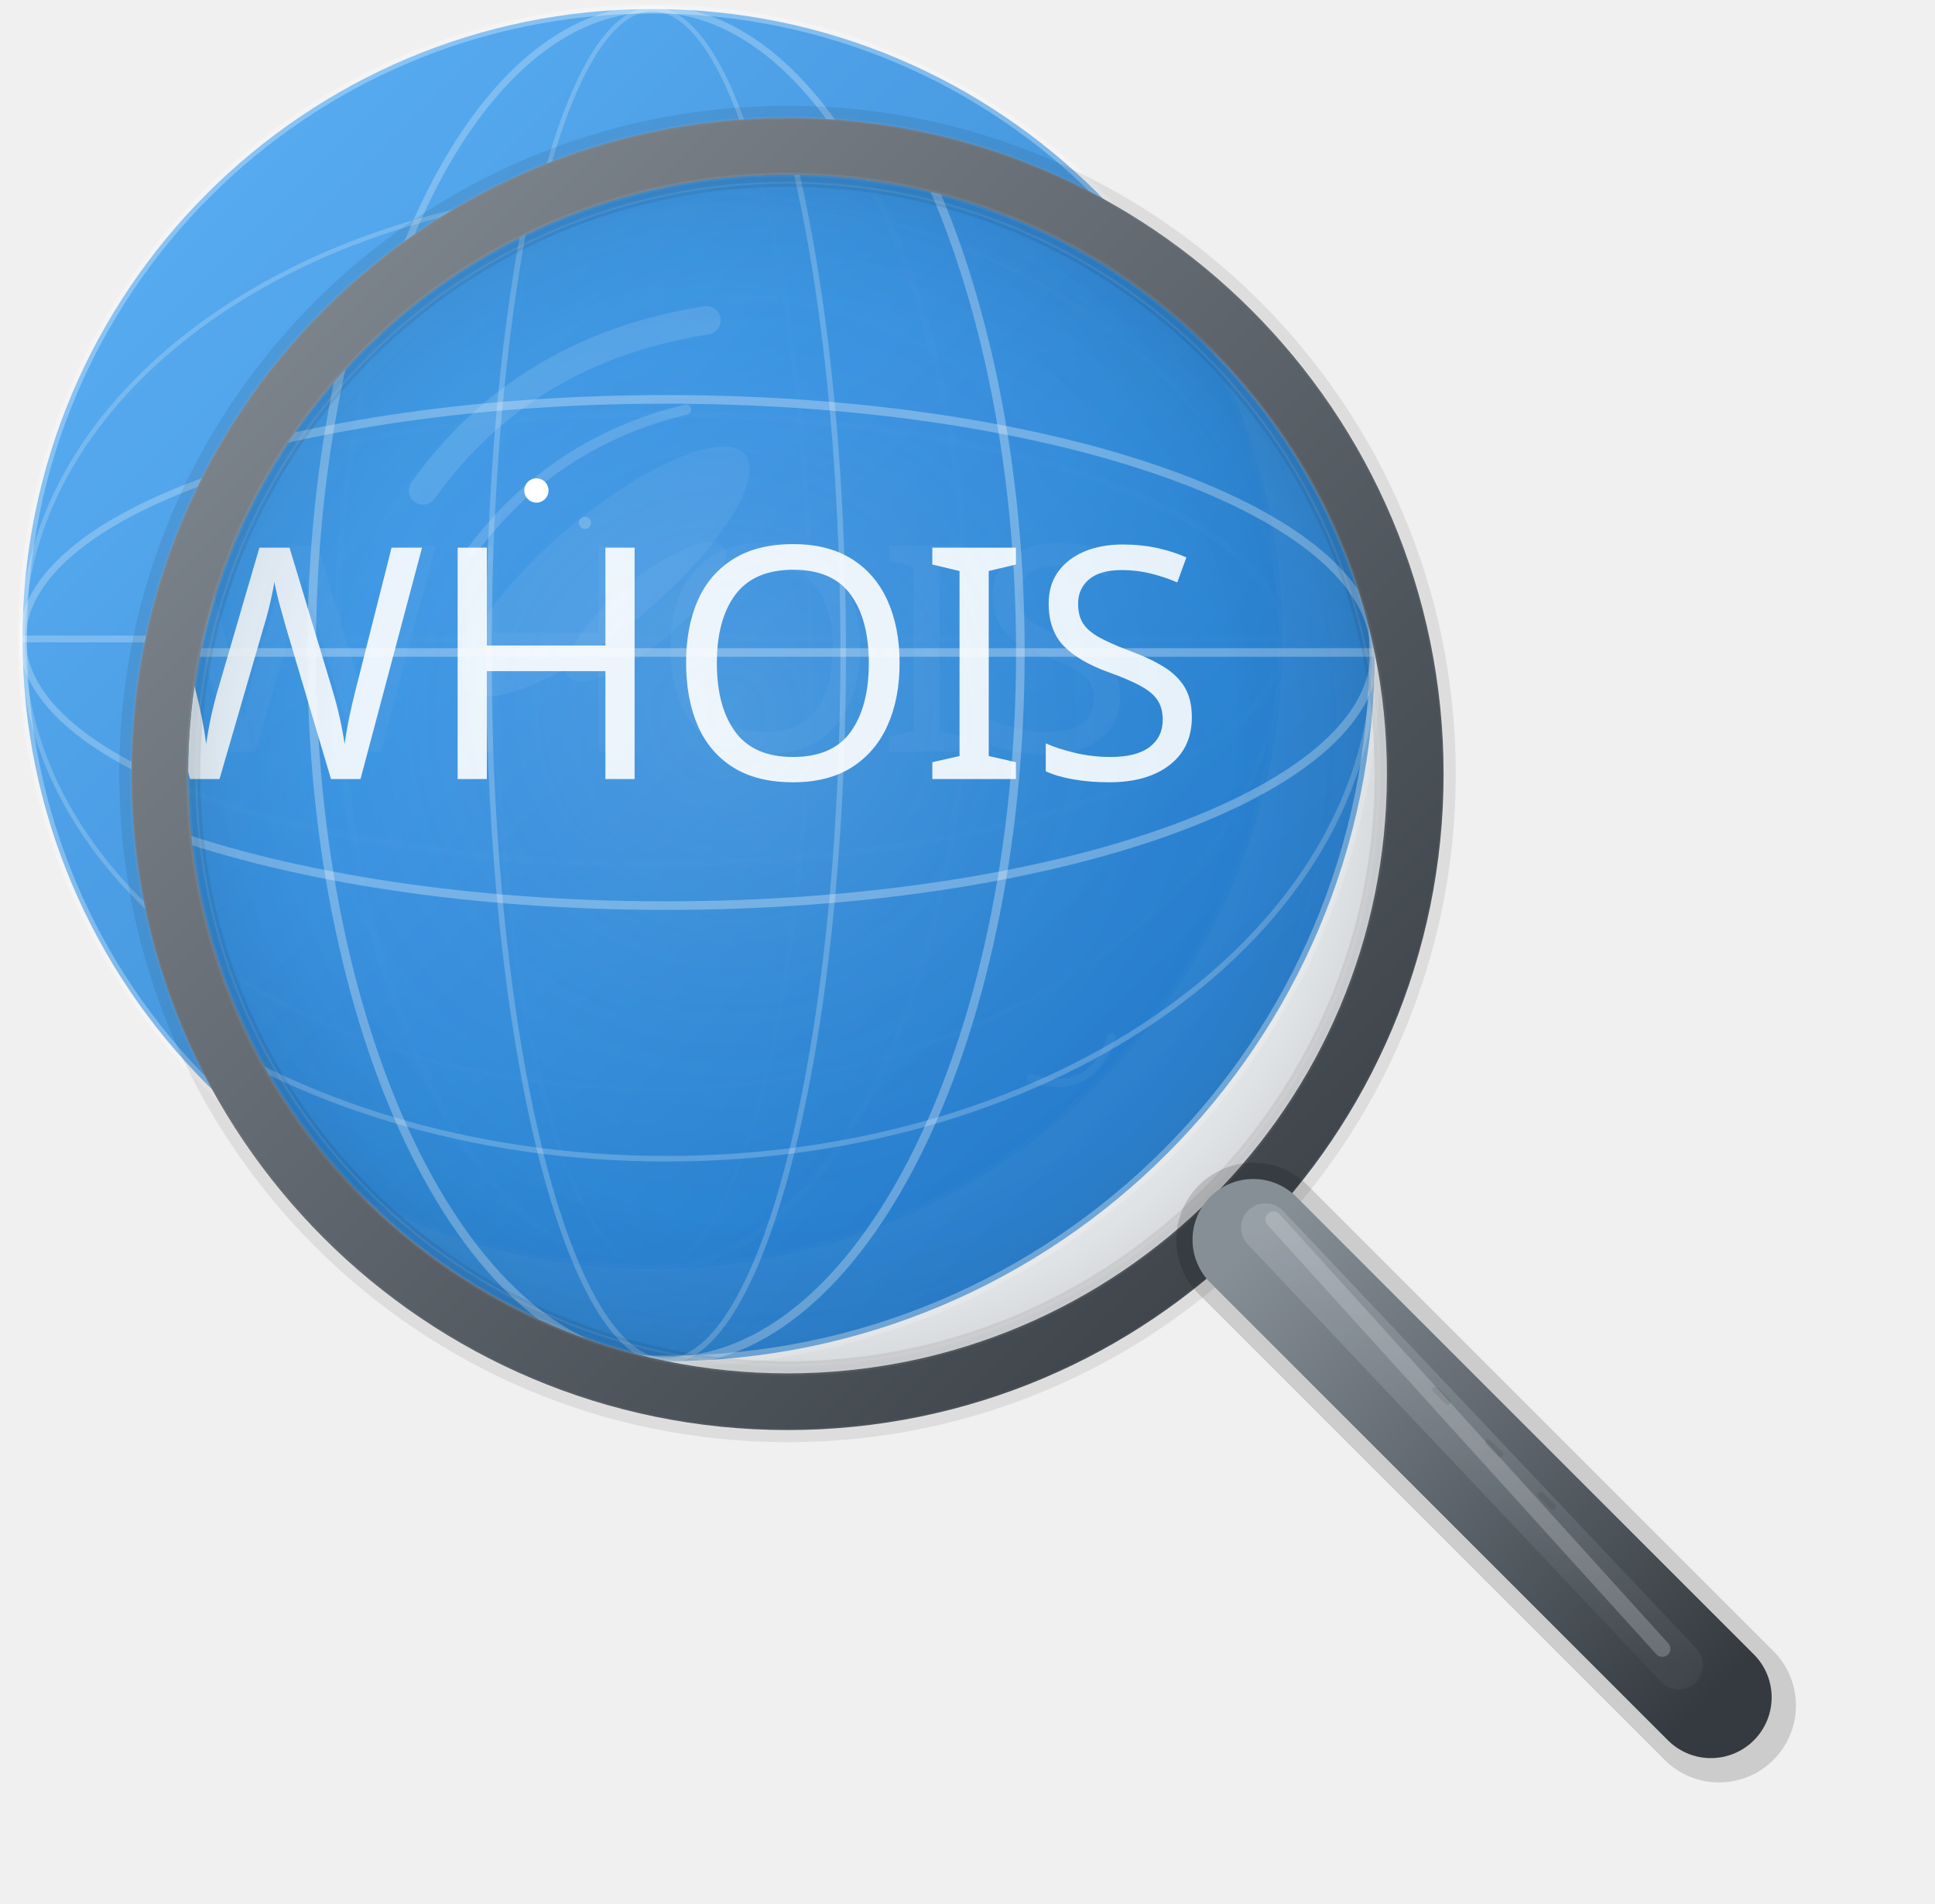
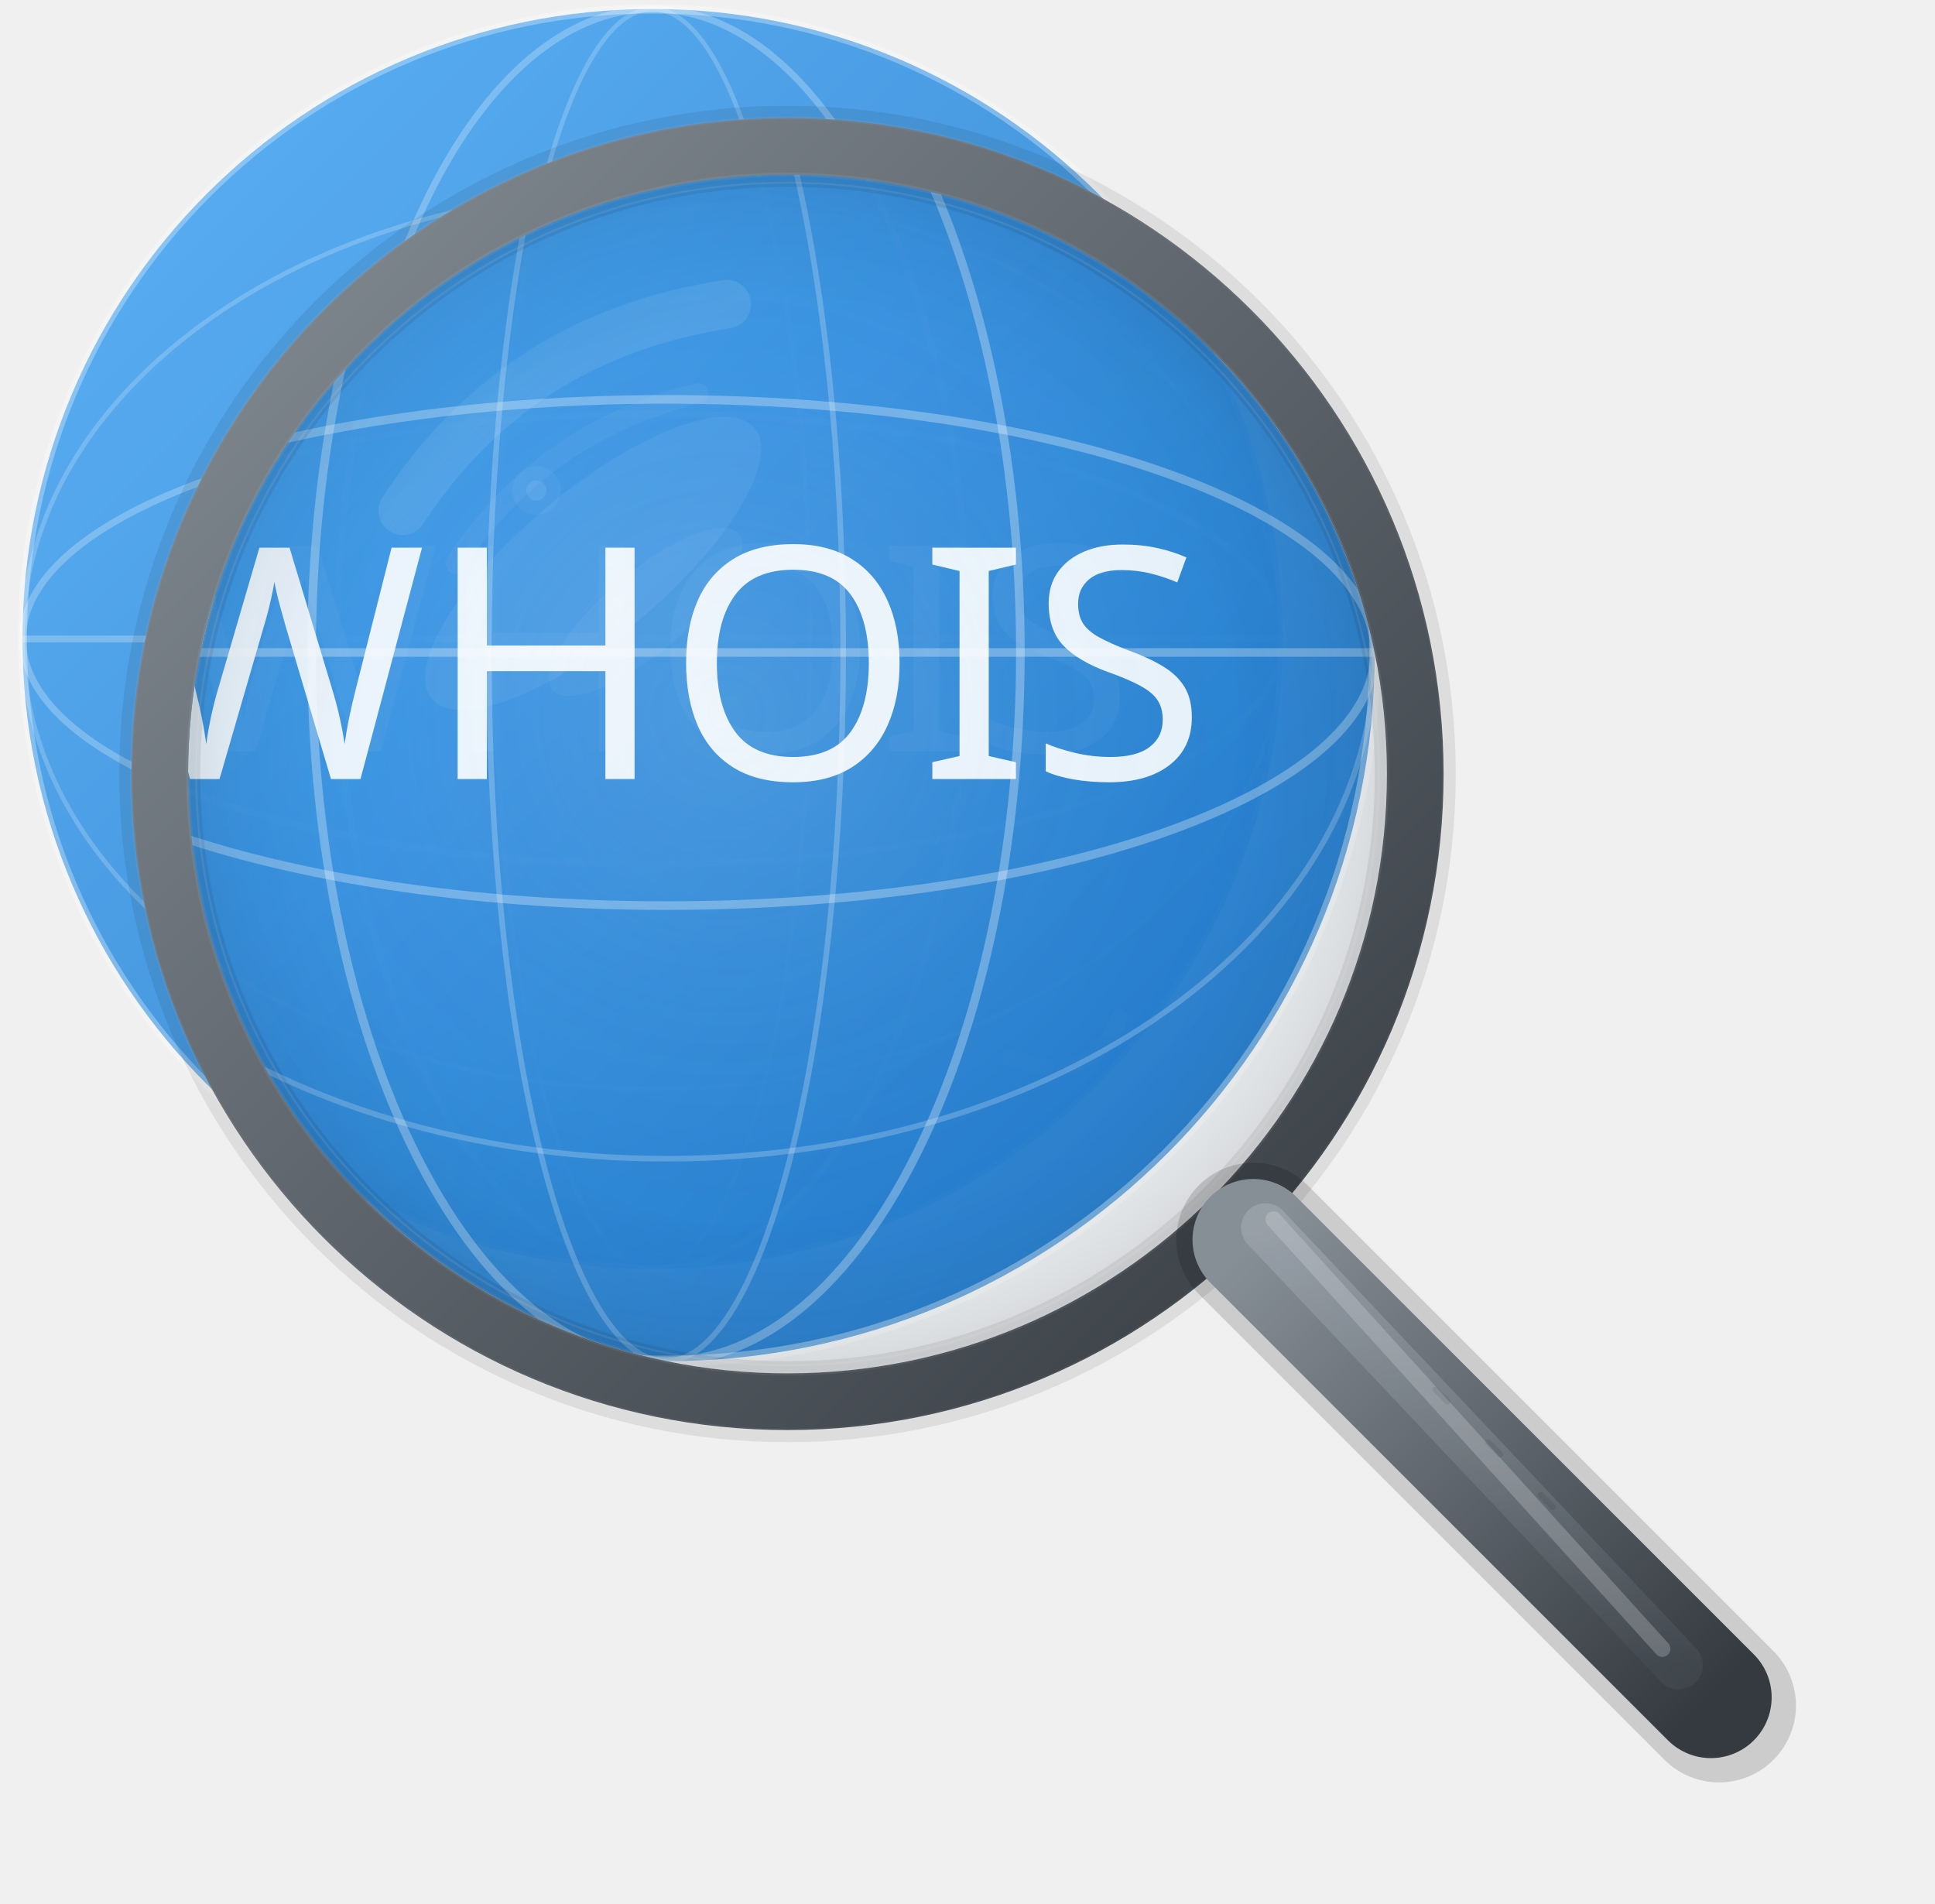
<svg xmlns="http://www.w3.org/2000/svg" viewBox="55 58 430 423" width="100%" height="100%" preserveAspectRatio="xMidYMid meet">
  <defs>
    <linearGradient id="globeGrad" x1="0%" y1="0%" x2="100%" y2="100%">
      <stop offset="0%" style="stop-color:#4dabf7;stop-opacity:1" />
      <stop offset="100%" style="stop-color:#1971c2;stop-opacity:1" />
    </linearGradient>
    <linearGradient id="handleGrad" x1="0%" y1="0%" x2="100%" y2="100%">
      <stop offset="0%" style="stop-color:#868e96" />
      <stop offset="100%" style="stop-color:#343a40" />
    </linearGradient>
    <linearGradient id="handleHL" x1="0%" y1="0%" x2="0%" y2="100%">
      <stop offset="0%" style="stop-color:#adb5bd" />
      <stop offset="50%" style="stop-color:#868e96" />
      <stop offset="100%" style="stop-color:#495057" />
    </linearGradient>
    <radialGradient id="glassBase" cx="45%" cy="45%" r="55%">
      <stop offset="0%" style="stop-color:#ffffff;stop-opacity:0.12" />
      <stop offset="50%" style="stop-color:#dbe4ff;stop-opacity:0.05" />
      <stop offset="100%" style="stop-color:#1971c2;stop-opacity:0.03" />
    </radialGradient>
    <radialGradient id="glassEdge" cx="50%" cy="50%" r="50%">
      <stop offset="75%" style="stop-color:transparent" />
      <stop offset="92%" style="stop-color:rgba(0,0,0,0.04)" />
      <stop offset="100%" style="stop-color:rgba(0,0,0,0.08)" />
    </radialGradient>
    <linearGradient id="reflGrad" x1="0%" y1="0%" x2="100%" y2="100%">
      <stop offset="0%" style="stop-color:#fff;stop-opacity:0" />
-       <stop offset="25%" style="stop-color:#fff;stop-opacity:0.4" />
-       <stop offset="75%" style="stop-color:#fff;stop-opacity:0.4" />
+       <stop offset="15%" style="stop-color:#fff;stop-opacity:0.05" />
+       <stop offset="35%" style="stop-color:#fff;stop-opacity:0.25" />
+       <stop offset="50%" style="stop-color:#fff;stop-opacity:0.3" />
+       <stop offset="65%" style="stop-color:#fff;stop-opacity:0.25" />
+       <stop offset="85%" style="stop-color:#fff;stop-opacity:0.05" />
      <stop offset="100%" style="stop-color:#fff;stop-opacity:0" />
    </linearGradient>
    <style>
      /* Magnifying glass searching motion — smooth figure-8 loop */
      @keyframes search {
        0%    { transform: translate(0, 0); }
        6.25% { transform: translate(14px, -8px); }
        12.5% { transform: translate(25px, -12px); }
        18.75%{ transform: translate(30px, -4px); }
        25%   { transform: translate(28px, 8px); }
        31.25%{ transform: translate(18px, 20px); }
        37.5% { transform: translate(5px, 26px); }
        43.75%{ transform: translate(-8px, 24px); }
        50%   { transform: translate(-18px, 16px); }
        56.25%{ transform: translate(-24px, 4px); }
        62.5% { transform: translate(-22px, -8px); }
        68.75%{ transform: translate(-16px, -16px); }
        75%   { transform: translate(-6px, -20px); }
        81.25%{ transform: translate(6px, -18px); }
        87.5% { transform: translate(12px, -12px); }
        93.75%{ transform: translate(8px, -5px); }
        100%  { transform: translate(0, 0); }
      }

      /* Reflection shimmer - light moving across glass */
      @keyframes shimmer {
        0%, 100% { opacity: 0.2; transform: translate(0, 0); }
        50% { opacity: 0.45; transform: translate(3px, -3px); }
      }

      /* Secondary reflection drift */
      @keyframes shimmer2 {
        0%, 100% { opacity: 0.06; }
        40% { opacity: 0.14; }
        70% { opacity: 0.04; }
      }

      /* Specular highlight twinkle */
      @keyframes twinkle {
-         0%, 100% { opacity: 0.25; r: 3; }
-         50% { opacity: 0.5; r: 4; }
+         0%, 100% { opacity: 0.8; }
+         50% { opacity: 1; }
      }

      /* Edge glow */
      @keyframes edgePulse {
        0%, 100% { opacity: 0.6; }
        50% { opacity: 1; }
      }

      .mag-group {
        animation: search 6s linear infinite;
        transform-origin: 230px 230px;
      }
      /* Reverse of search — keeps magnified content stationary in world space */
      @keyframes searchReverse {
        0%    { transform: translate(0, 0); }
        6.25% { transform: translate(-14px, 8px); }
        12.5% { transform: translate(-25px, 12px); }
        18.75%{ transform: translate(-30px, 4px); }
        25%   { transform: translate(-28px, -8px); }
        31.25%{ transform: translate(-18px, -20px); }
        37.5% { transform: translate(-5px, -26px); }
        43.75%{ transform: translate(8px, -24px); }
        50%   { transform: translate(18px, -16px); }
        56.25%{ transform: translate(24px, -4px); }
        62.5% { transform: translate(22px, 8px); }
        68.75%{ transform: translate(16px, 16px); }
        75%   { transform: translate(6px, 20px); }
        81.25%{ transform: translate(-6px, 18px); }
        87.5% { transform: translate(-12px, 12px); }
        93.75%{ transform: translate(-8px, 5px); }
        100%  { transform: translate(0, 0); }
      }
      .mag-rev {
        animation: searchReverse 6s linear infinite;
        transform-origin: 230px 230px;
      }
      .refl-main { animation: shimmer 3.5s ease-in-out infinite; }
      .refl-sec { animation: shimmer2 4s ease-in-out infinite; }
      .spec-dot { animation: twinkle 2.5s ease-in-out infinite; }
      .edge-hl { animation: edgePulse 3s ease-in-out infinite; }
    </style>
  </defs>
  <circle cx="200" cy="200" r="140" fill="url(#globeGrad)" opacity="0.9" />
  <ellipse cx="200" cy="200" rx="140" ry="140" fill="none" stroke="#fff" stroke-width="2" opacity="0.3" />
  <ellipse cx="200" cy="200" rx="70" ry="140" fill="none" stroke="#fff" stroke-width="1.5" opacity="0.25" />
  <ellipse cx="200" cy="200" rx="35" ry="140" fill="none" stroke="#fff" stroke-width="1" opacity="0.2" />
  <ellipse cx="200" cy="200" rx="140" ry="50" fill="none" stroke="#fff" stroke-width="1.5" opacity="0.25" />
  <ellipse cx="200" cy="200" rx="140" ry="100" fill="none" stroke="#fff" stroke-width="1" opacity="0.2" />
  <line x1="60" y1="200" x2="340" y2="200" stroke="#fff" stroke-width="1.5" opacity="0.25" />
  <text x="200" y="225" text-anchor="middle" fill="#fff" font-family="'Segoe UI', system-ui, sans-serif" font-size="64" font-weight="400" opacity="0.8">WHOIS</text>
  <g class="mag-group">
    <g transform="translate(23, 23) scale(0.9)">
      <clipPath id="lensClip">
        <circle cx="230" cy="230" r="148" />
      </clipPath>
      <g clip-path="url(#lensClip)">
        <g class="mag-rev">
          <g transform="translate(-50, -50) scale(1.25)">
            <circle cx="200" cy="200" r="140" fill="url(#globeGrad)" opacity="0.95" />
            <ellipse cx="200" cy="200" rx="140" ry="140" fill="none" stroke="#fff" stroke-width="2.2" opacity="0.35" />
            <ellipse cx="200" cy="200" rx="70" ry="140" fill="none" stroke="#fff" stroke-width="1.7" opacity="0.3" />
            <ellipse cx="200" cy="200" rx="35" ry="140" fill="none" stroke="#fff" stroke-width="1.1" opacity="0.22" />
            <ellipse cx="200" cy="200" rx="140" ry="50" fill="none" stroke="#fff" stroke-width="1.7" opacity="0.3" />
            <ellipse cx="200" cy="200" rx="140" ry="100" fill="none" stroke="#fff" stroke-width="1.1" opacity="0.22" />
            <line x1="60" y1="200" x2="340" y2="200" stroke="#fff" stroke-width="1.7" opacity="0.3" />
            <text x="200" y="225" text-anchor="middle" fill="#fff" font-family="'Segoe UI', system-ui, sans-serif" font-size="64" font-weight="500" opacity="0.9">WHOIS</text>
          </g>
        </g>
      </g>
      <circle cx="230" cy="230" r="155" fill="none" stroke="rgba(0,0,0,0.08)" stroke-width="20" />
      <circle cx="230" cy="230" r="155" fill="none" stroke="url(#handleGrad)" stroke-width="14" />
      <circle cx="230" cy="230" r="148" fill="none" stroke="rgba(255,255,255,0.06)" stroke-width="1" />
      <circle cx="230" cy="230" r="162" fill="none" stroke="rgba(255,255,255,0.05)" stroke-width="0.7" />
      <circle cx="230" cy="230" r="148" fill="url(#glassBase)" />
      <circle cx="230" cy="230" r="148" fill="url(#glassEdge)" />
-       <path d="M 140 160 Q 165 125, 210 118" fill="none" stroke="url(#reflGrad)" stroke-width="7" stroke-linecap="round" class="refl-main" opacity="0.3" />
-       <path d="M 152 175 Q 172 148, 205 140" fill="none" stroke="#fff" stroke-width="2.5" stroke-linecap="round" class="refl-main" opacity="0.15" />
-       <ellipse cx="185" cy="180" rx="45" ry="14" fill="#fff" opacity="0.06" transform="rotate(-40 185 180)" class="refl-sec" />
-       <ellipse cx="195" cy="190" rx="25" ry="8" fill="#fff" opacity="0.04" transform="rotate(-40 195 190)" class="refl-sec" />
-       <circle cx="168" cy="160" r="3" fill="#fff" class="spec-dot" />
-       <circle cx="180" cy="168" r="1.5" fill="#fff" opacity="0.2" class="spec-dot" />
-       <path d="M 290 305 Q 305 310, 310 295" fill="none" stroke="#fff" stroke-width="2" stroke-linecap="round" opacity="0.04" />
+       <path d="M 135 165 Q 163 122, 215 114" fill="none" stroke="url(#reflGrad)" stroke-width="12" stroke-linecap="round" class="refl-main" opacity="0.3" />
+       <path d="M 148 178 Q 170 145, 208 136" fill="none" stroke="url(#reflGrad)" stroke-width="5" stroke-linecap="round" class="refl-main" opacity="0.15" />
+       <ellipse cx="182" cy="178" rx="52" ry="18" fill="#fff" opacity="0.06" transform="rotate(-40 182 178)" class="refl-sec" />
+       <ellipse cx="195" cy="190" rx="30" ry="10" fill="#fff" opacity="0.04" transform="rotate(-40 195 190)" class="refl-sec" />
+       <circle cx="168" cy="160" r="6" fill="#fff" opacity="0.04" />
+       <circle cx="168" cy="160" r="2.5" fill="#fff" opacity="0.08" />
+       <path d="M 285 300 Q 305 308, 312 290" fill="none" stroke="url(#reflGrad)" stroke-width="4" stroke-linecap="round" opacity="0.04" />
      <circle cx="230" cy="230" r="146" fill="none" stroke="#fff" stroke-width="0.5" opacity="0.08" class="edge-hl" />
      <line x1="345" y1="345" x2="460" y2="460" stroke="rgba(0,0,0,0.15)" stroke-width="38" stroke-linecap="round" />
      <line x1="345" y1="345" x2="458" y2="458" stroke="url(#handleGrad)" stroke-width="30" stroke-linecap="round" />
      <line x1="348" y1="342" x2="450" y2="450" stroke="url(#handleHL)" stroke-width="12" stroke-linecap="round" opacity="0.45" />
      <line x1="350" y1="340" x2="446" y2="446" stroke="#dee2e6" stroke-width="4" stroke-linecap="round" opacity="0.25" />
      <line x1="390" y1="382" x2="393" y2="385" stroke="rgba(0,0,0,0.08)" stroke-width="1.5" stroke-linecap="round" />
      <line x1="403" y1="395" x2="406" y2="398" stroke="rgba(0,0,0,0.08)" stroke-width="1.5" stroke-linecap="round" />
      <line x1="416" y1="408" x2="419" y2="411" stroke="rgba(0,0,0,0.08)" stroke-width="1.5" stroke-linecap="round" />
    </g>
  </g>
</svg>
